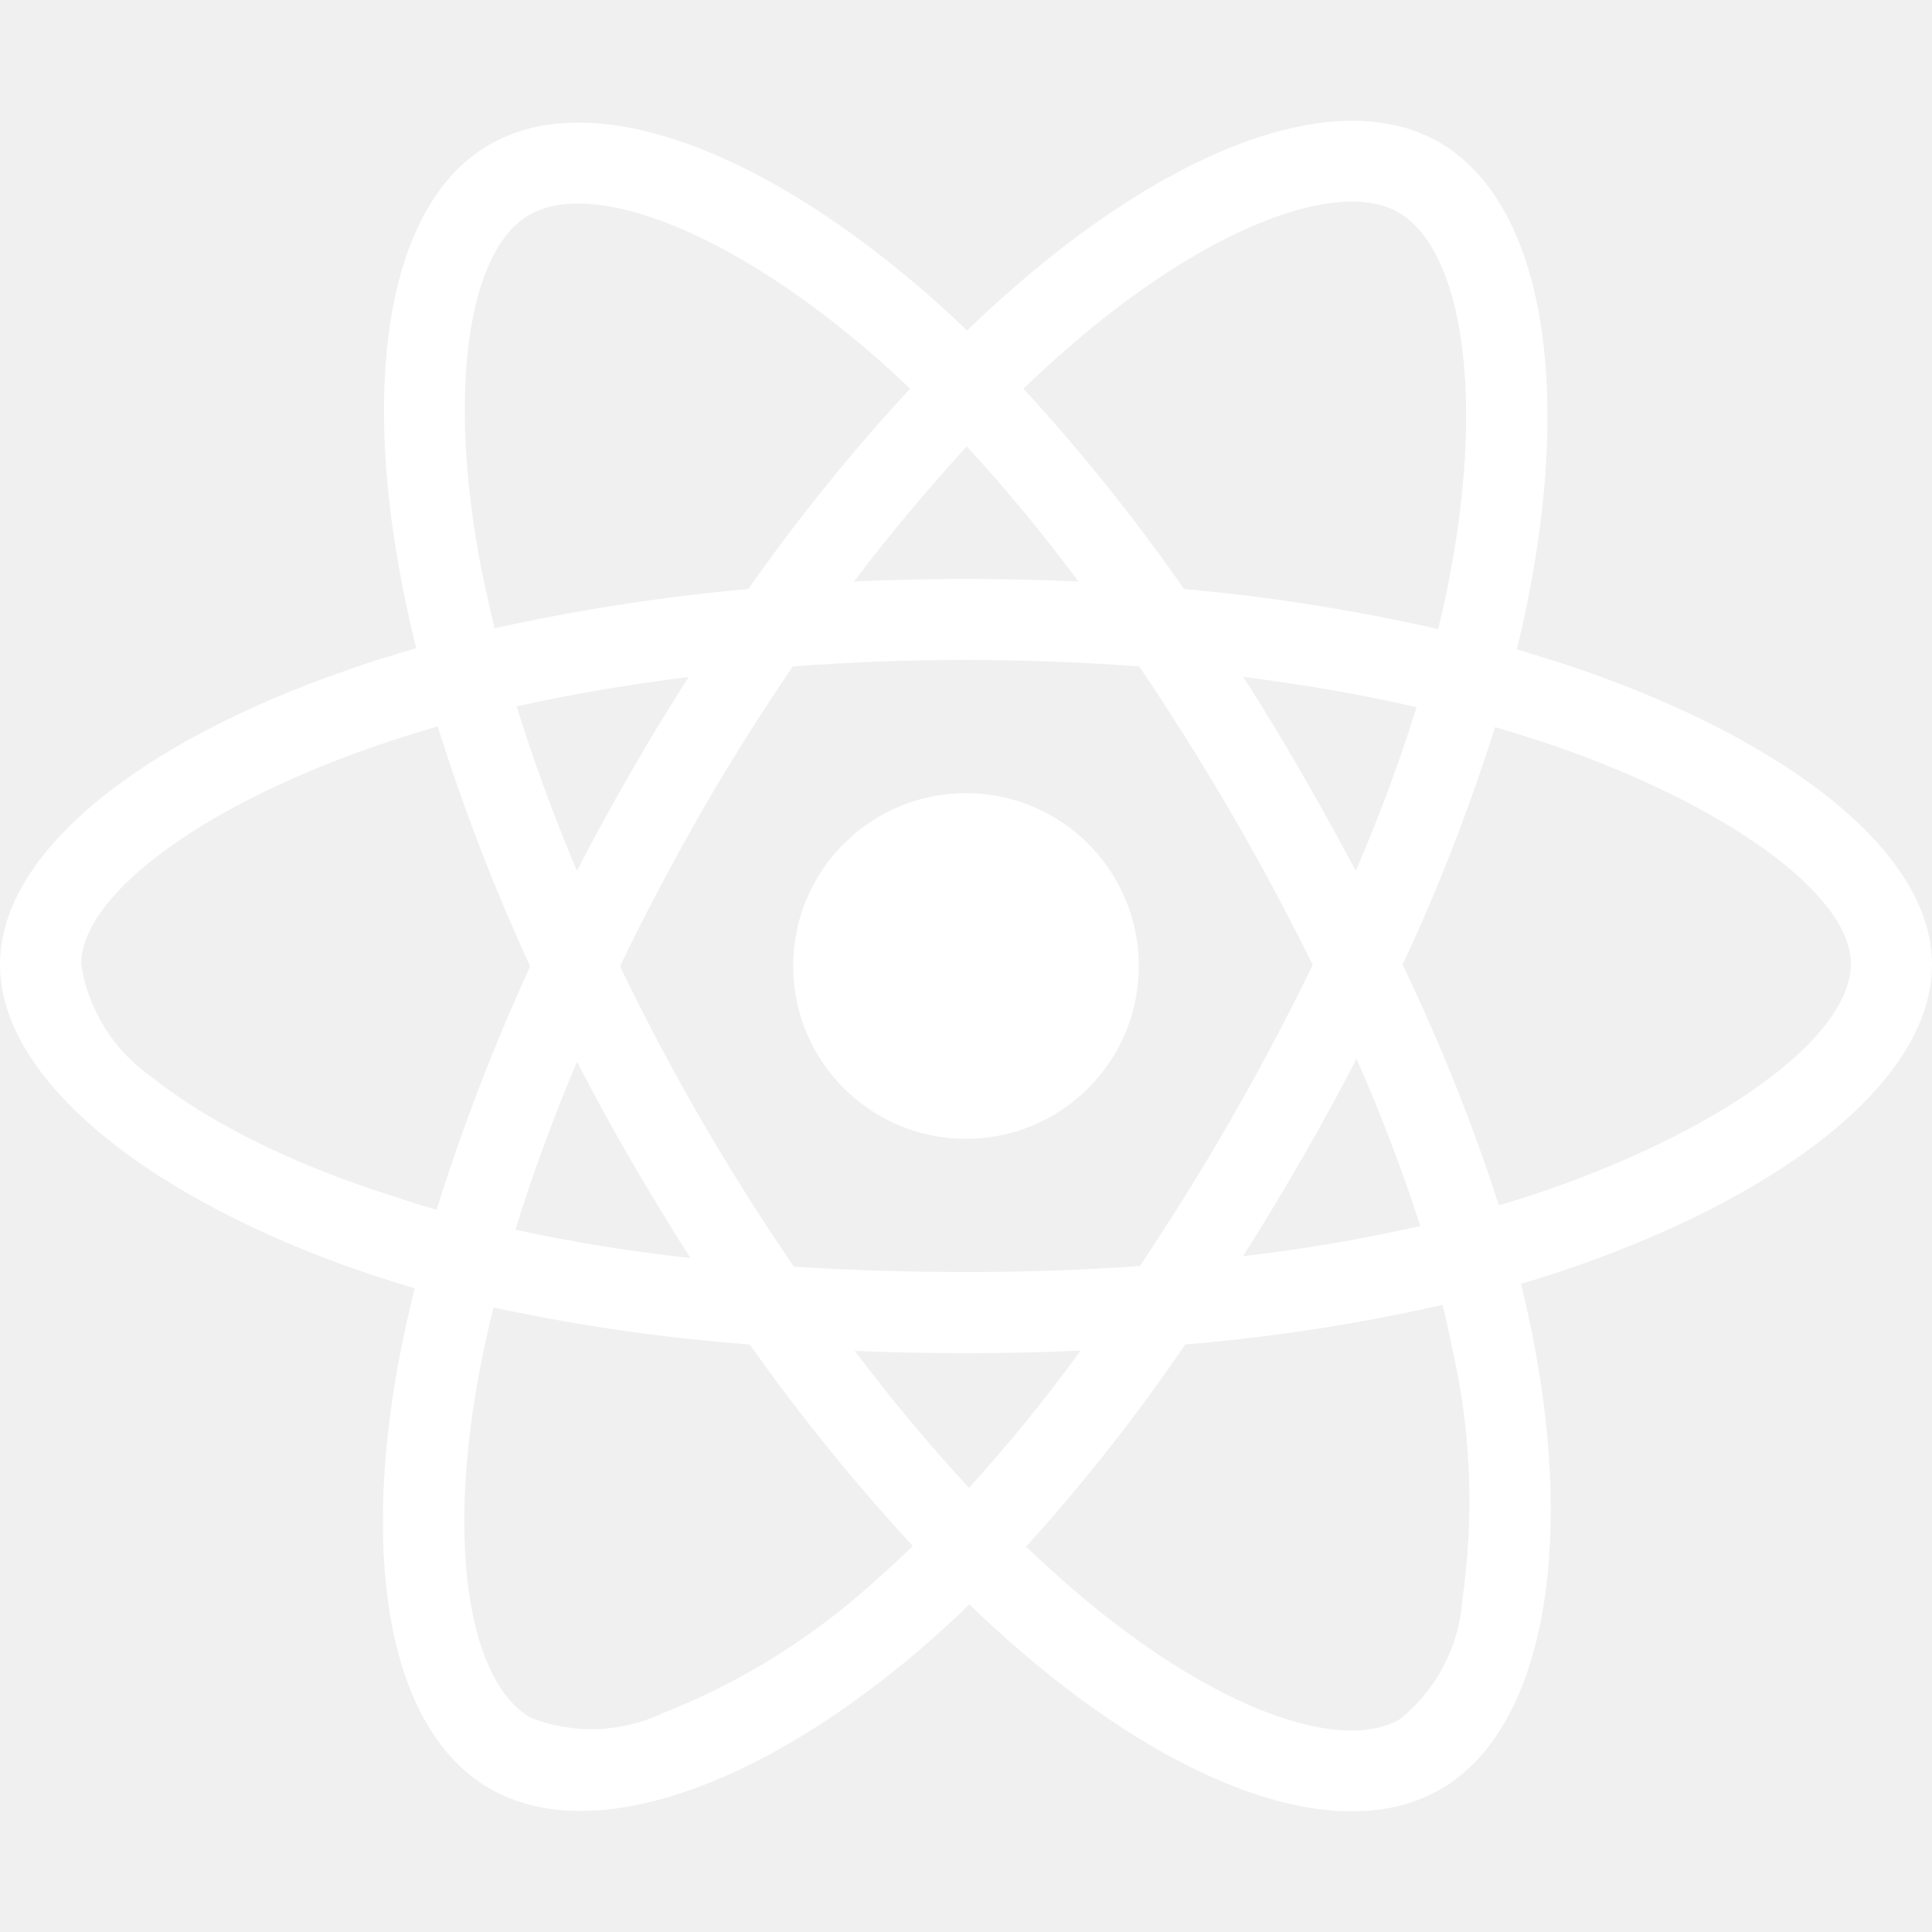
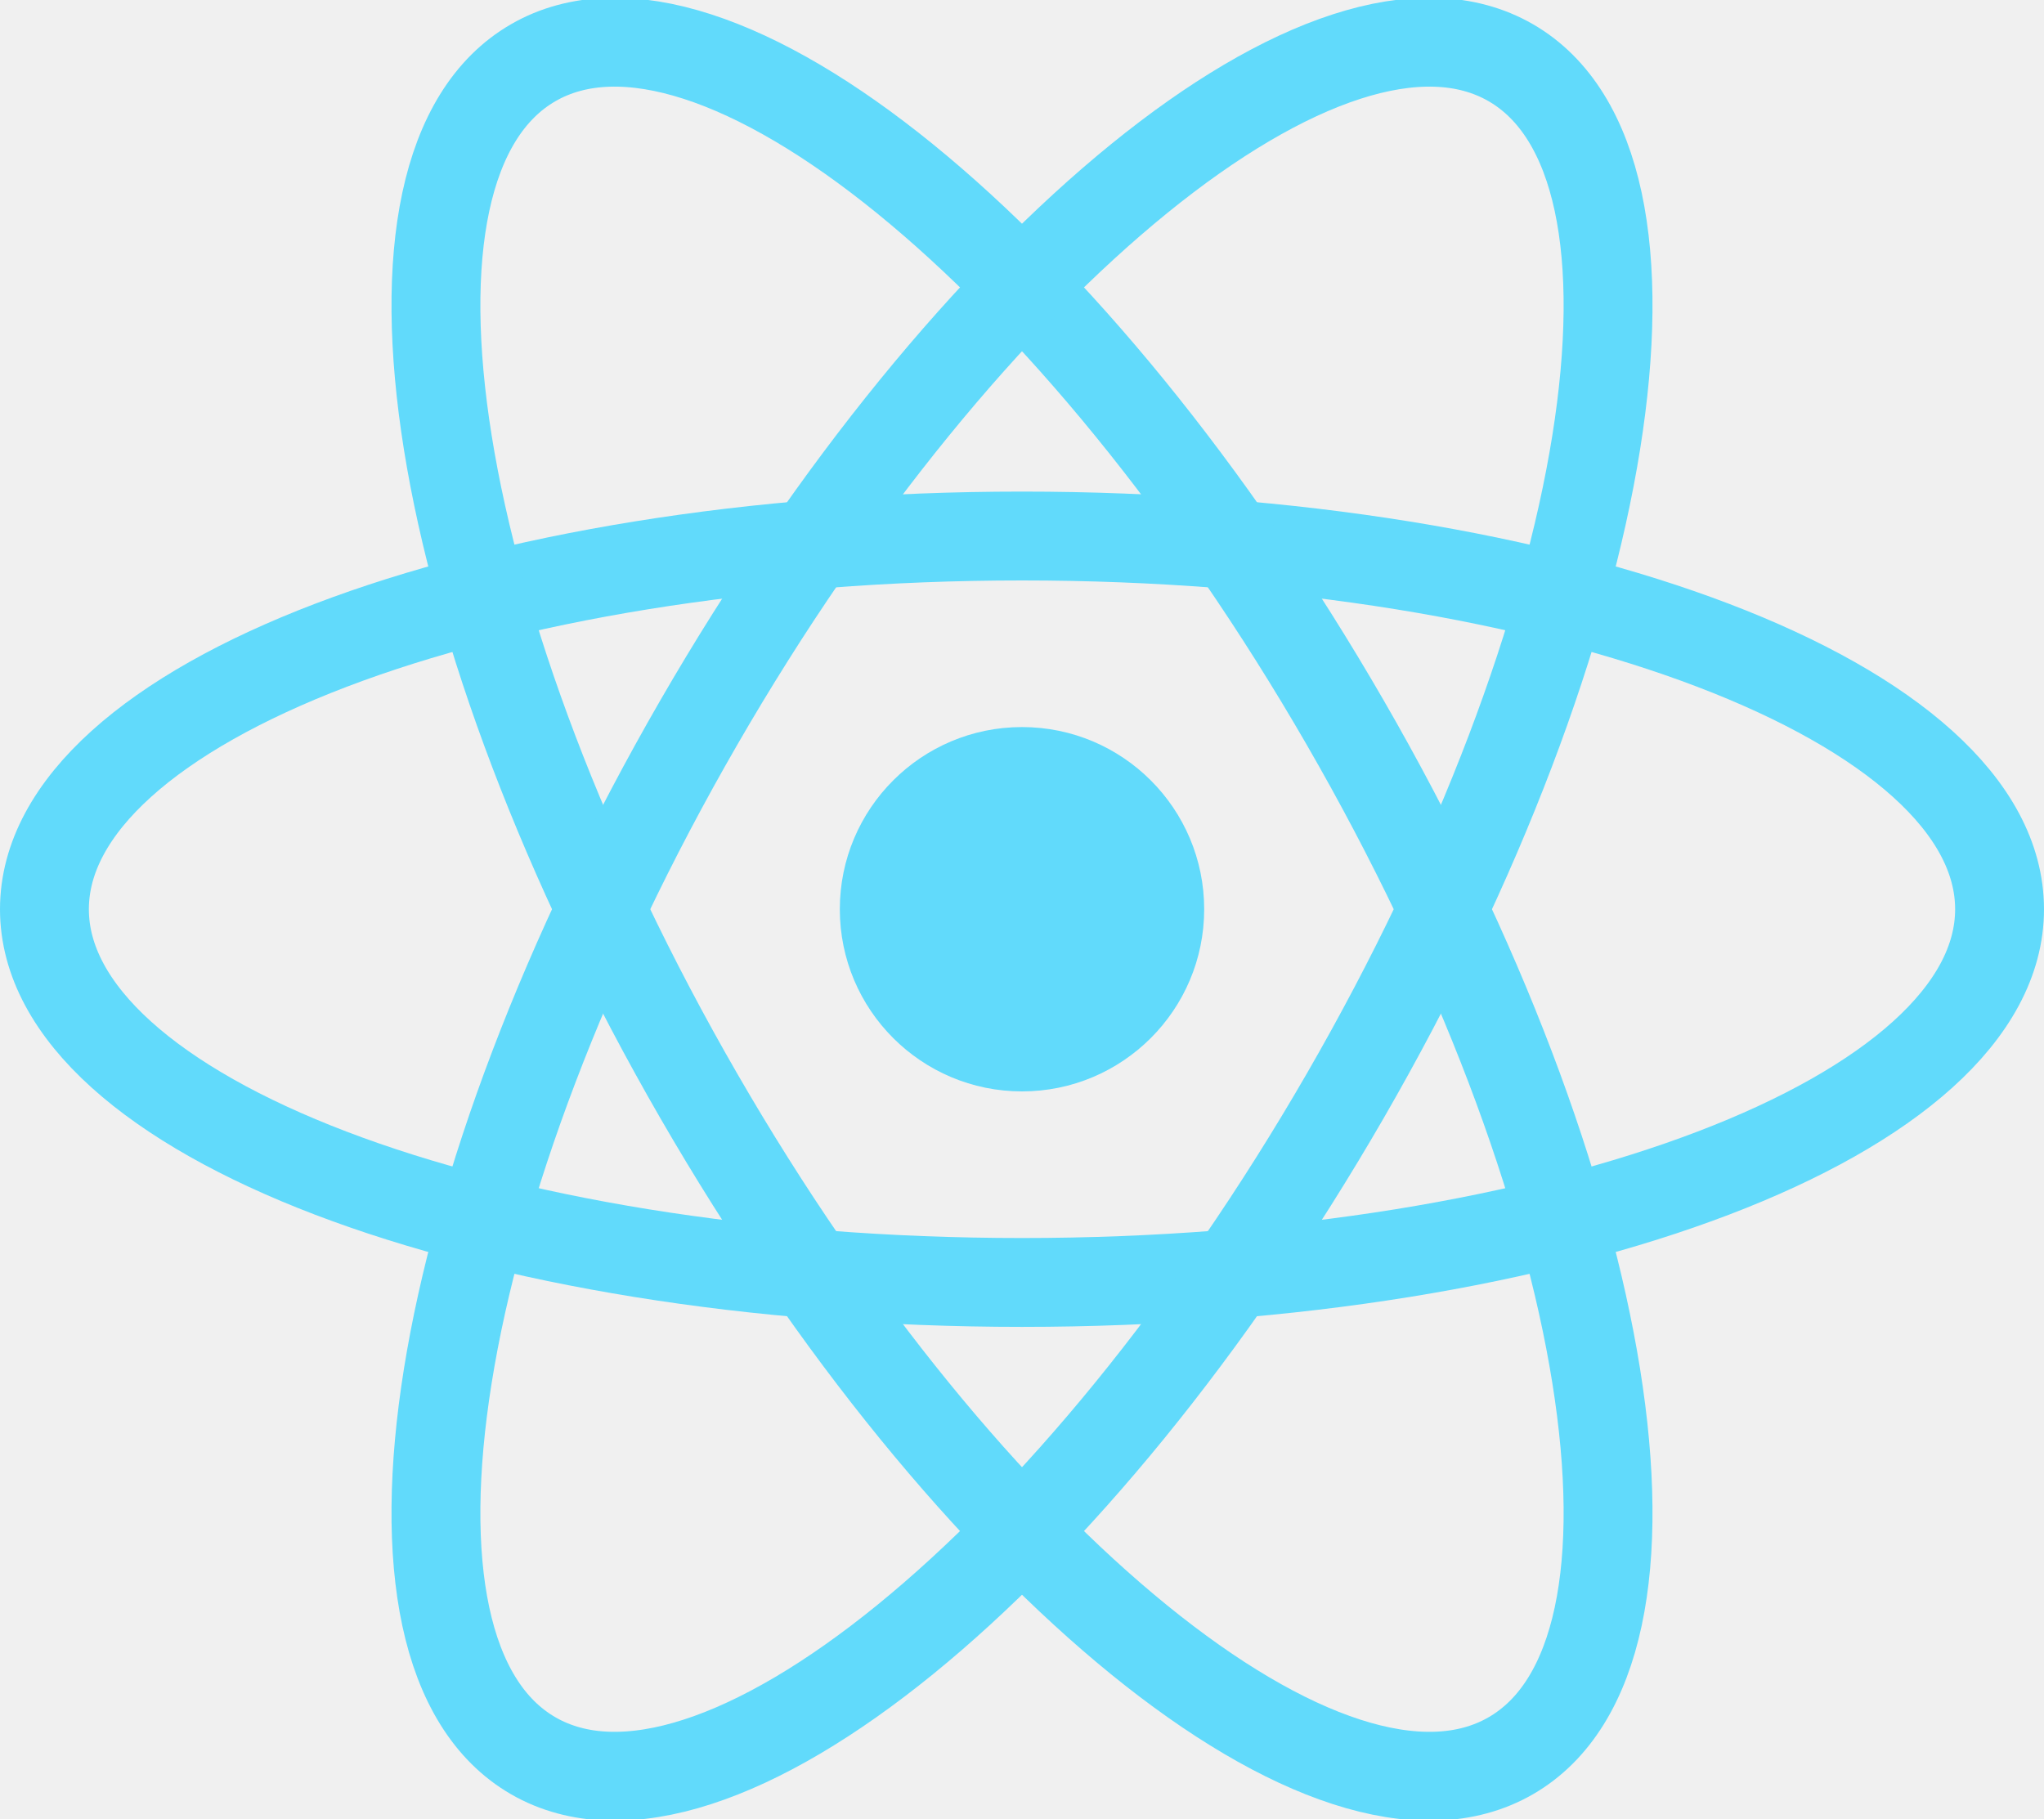
- <svg xmlns="http://www.w3.org/2000/svg" viewBox="0 0 512 512" fill="white">
-   <path d="M418.2 177.2c-5.4-1.8-10.8-3.5-16.2-5.1.9-3.7 1.7-7.4 2.5-11.1 12.3-59.6 4.2-107.5-23.1-123.3-26.3-15.1-69.2.6-112.6 38.4-4.3 3.7-8.5 7.6-12.5 11.5-2.7-2.6-5.5-5.2-8.3-7.7-45.5-40.4-91.1-57.4-118.4-41.5-26.2 15.2-34 60.3-23 116.7 1.1 5.6 2.3 11.1 3.7 16.7-6.4 1.8-12.7 3.8-18.6 5.9C38.3 196.2 0 225.4 0 255.6c0 31.2 40.8 62.5 96.3 81.5 4.5 1.5 9 3 13.6 4.3-1.5 6-2.8 11.9-4 18-10.5 55.5-2.3 99.5 23.9 114.6 27 15.6 72.4-.4 116.6-39.1 3.5-3.1 7-6.3 10.5-9.7 4.4 4.3 9 8.4 13.6 12.4 42.8 36.8 85.1 51.7 111.2 36.6 27-15.6 35.8-62.9 24.4-120.5-.9-4.4-1.9-8.9-3-13.5 3.2-.9 6.3-1.9 9.4-2.9 57.7-19.1 99.5-50 99.5-81.7 0-30.3-39.4-59.7-93.8-78.4zM282.9 92.3c37.2-32.4 71.9-45.1 87.7-36 16.9 9.7 23.4 48.9 12.8 100.4-.7 3.4-1.4 6.7-2.3 10-22.2-5-44.7-8.6-67.3-10.6-13-18.6-27.2-36.4-42.6-53.1 3.9-3.7 7.7-7.2 11.7-10.7zM167.2 307.5c5.1 8.7 10.3 17.4 15.8 25.9-15.6-1.7-31.1-4.2-46.4-7.5 4.4-14.4 9.9-29.3 16.3-44.5 4.6 8.8 9.3 17.5 14.3 26.1zm-30.3-120.3c14.4-3.2 29.7-5.8 45.6-7.8-5.3 8.3-10.5 16.8-15.4 25.4-4.9 8.5-9.7 17.2-14.2 26-6.3-14.9-11.6-29.5-16-43.6zm27.4 68.9c6.6-13.8 13.8-27.3 21.4-40.6s15.8-26.2 24.4-38.9c15-1.1 30.3-1.7 45.9-1.7s31 .6 45.9 1.7c8.5 12.6 16.6 25.5 24.3 38.7s14.9 26.7 21.7 40.4c-6.7 13.8-13.9 27.4-21.6 40.8-7.6 13.3-15.7 26.2-24.2 39-14.9 1.1-30.4 1.6-46.1 1.6s-30.9-.5-45.6-1.4c-8.7-12.7-16.9-25.7-24.6-39s-14.8-26.8-21.5-40.6zm180.6 51.2c5.1-8.8 9.9-17.7 14.6-26.7 6.4 14.5 12 29.2 16.9 44.3-15.5 3.5-31.2 6.2-47 8 5.4-8.4 10.5-17 15.5-25.6zm14.4-76.5c-4.7-8.8-9.5-17.6-14.5-26.2-4.9-8.5-10-16.9-15.3-25.2 16.1 2 31.5 4.7 45.9 8-4.6 14.8-10 29.2-16.1 43.4zM256.2 118.3c10.5 11.4 20.4 23.4 29.6 35.8-19.8-.9-39.7-.9-59.5 0 9.8-12.9 19.9-24.9 29.9-35.8zM140.2 57c16.8-9.8 54.1 4.2 93.4 39 2.5 2.2 5 4.6 7.6 7-15.5 16.7-29.8 34.5-42.9 53.1-22.6 2-45 5.5-67.2 10.4-1.3-5.1-2.4-10.3-3.5-15.5-9.4-48.4-3.2-84.9 12.6-94zm-24.5 263.6c-4.2-1.2-8.3-2.5-12.4-3.9-21.3-6.7-45.5-17.3-63-31.2-10.1-7-16.9-17.8-18.8-29.9 0-18.3 31.6-41.7 77.2-57.6 5.7-2 11.5-3.8 17.3-5.5 6.8 21.7 15 43 24.5 63.6-9.6 20.9-17.9 42.5-24.8 64.5zm116.6 98c-16.5 15.1-35.6 27.1-56.4 35.3-11.1 5.3-23.9 5.8-35.3 1.3-15.9-9.2-22.5-44.5-13.5-92 1.1-5.6 2.3-11.2 3.7-16.7 22.4 4.8 45 8.1 67.9 9.8 13.2 18.7 27.7 36.6 43.2 53.4-3.2 3.1-6.4 6.1-9.6 8.9zm24.5-24.3c-10.2-11-20.4-23.2-30.3-36.3 9.6.4 19.5.6 29.5.6 10.3 0 20.4-.2 30.4-.7-9.2 12.7-19.1 24.8-29.6 36.4zm130.7 30c-.9 12.2-6.9 23.6-16.5 31.3-15.9 9.2-49.8-2.8-86.4-34.2-4.2-3.6-8.4-7.5-12.7-11.5 15.3-16.9 29.4-34.8 42.2-53.6 22.9-1.9 45.7-5.4 68.2-10.5 1 4.1 1.9 8.2 2.7 12.2 4.9 21.6 5.7 44.1 2.5 66.3zm18.2-107.5c-2.8.9-5.6 1.8-8.5 2.6-7-21.8-15.6-43.1-25.5-63.8 9.6-20.4 17.7-41.4 24.5-62.9 5.2 1.5 10.2 3.1 15 4.7 46.6 16 79.3 39.8 79.3 58 0 19.6-34.9 44.9-84.8 61.4zm-149.7-15c25.3 0 45.8-20.5 45.8-45.8s-20.5-45.8-45.8-45.8c-25.3 0-45.8 20.5-45.8 45.8s20.5 45.8 45.8 45.8z" />
+ <svg xmlns="http://www.w3.org/2000/svg" viewBox="-11.5 -10.232 23 20.463">
+   <circle cx="0" cy="0" r="2.05" fill="#61dafb" />
+   <g stroke="#61dafb" stroke-width="1" fill="none">
+     <ellipse rx="11" ry="4.2" />
+     <ellipse rx="11" ry="4.2" transform="rotate(60)" />
+     <ellipse rx="11" ry="4.2" transform="rotate(120)" />
+   </g>
</svg>
